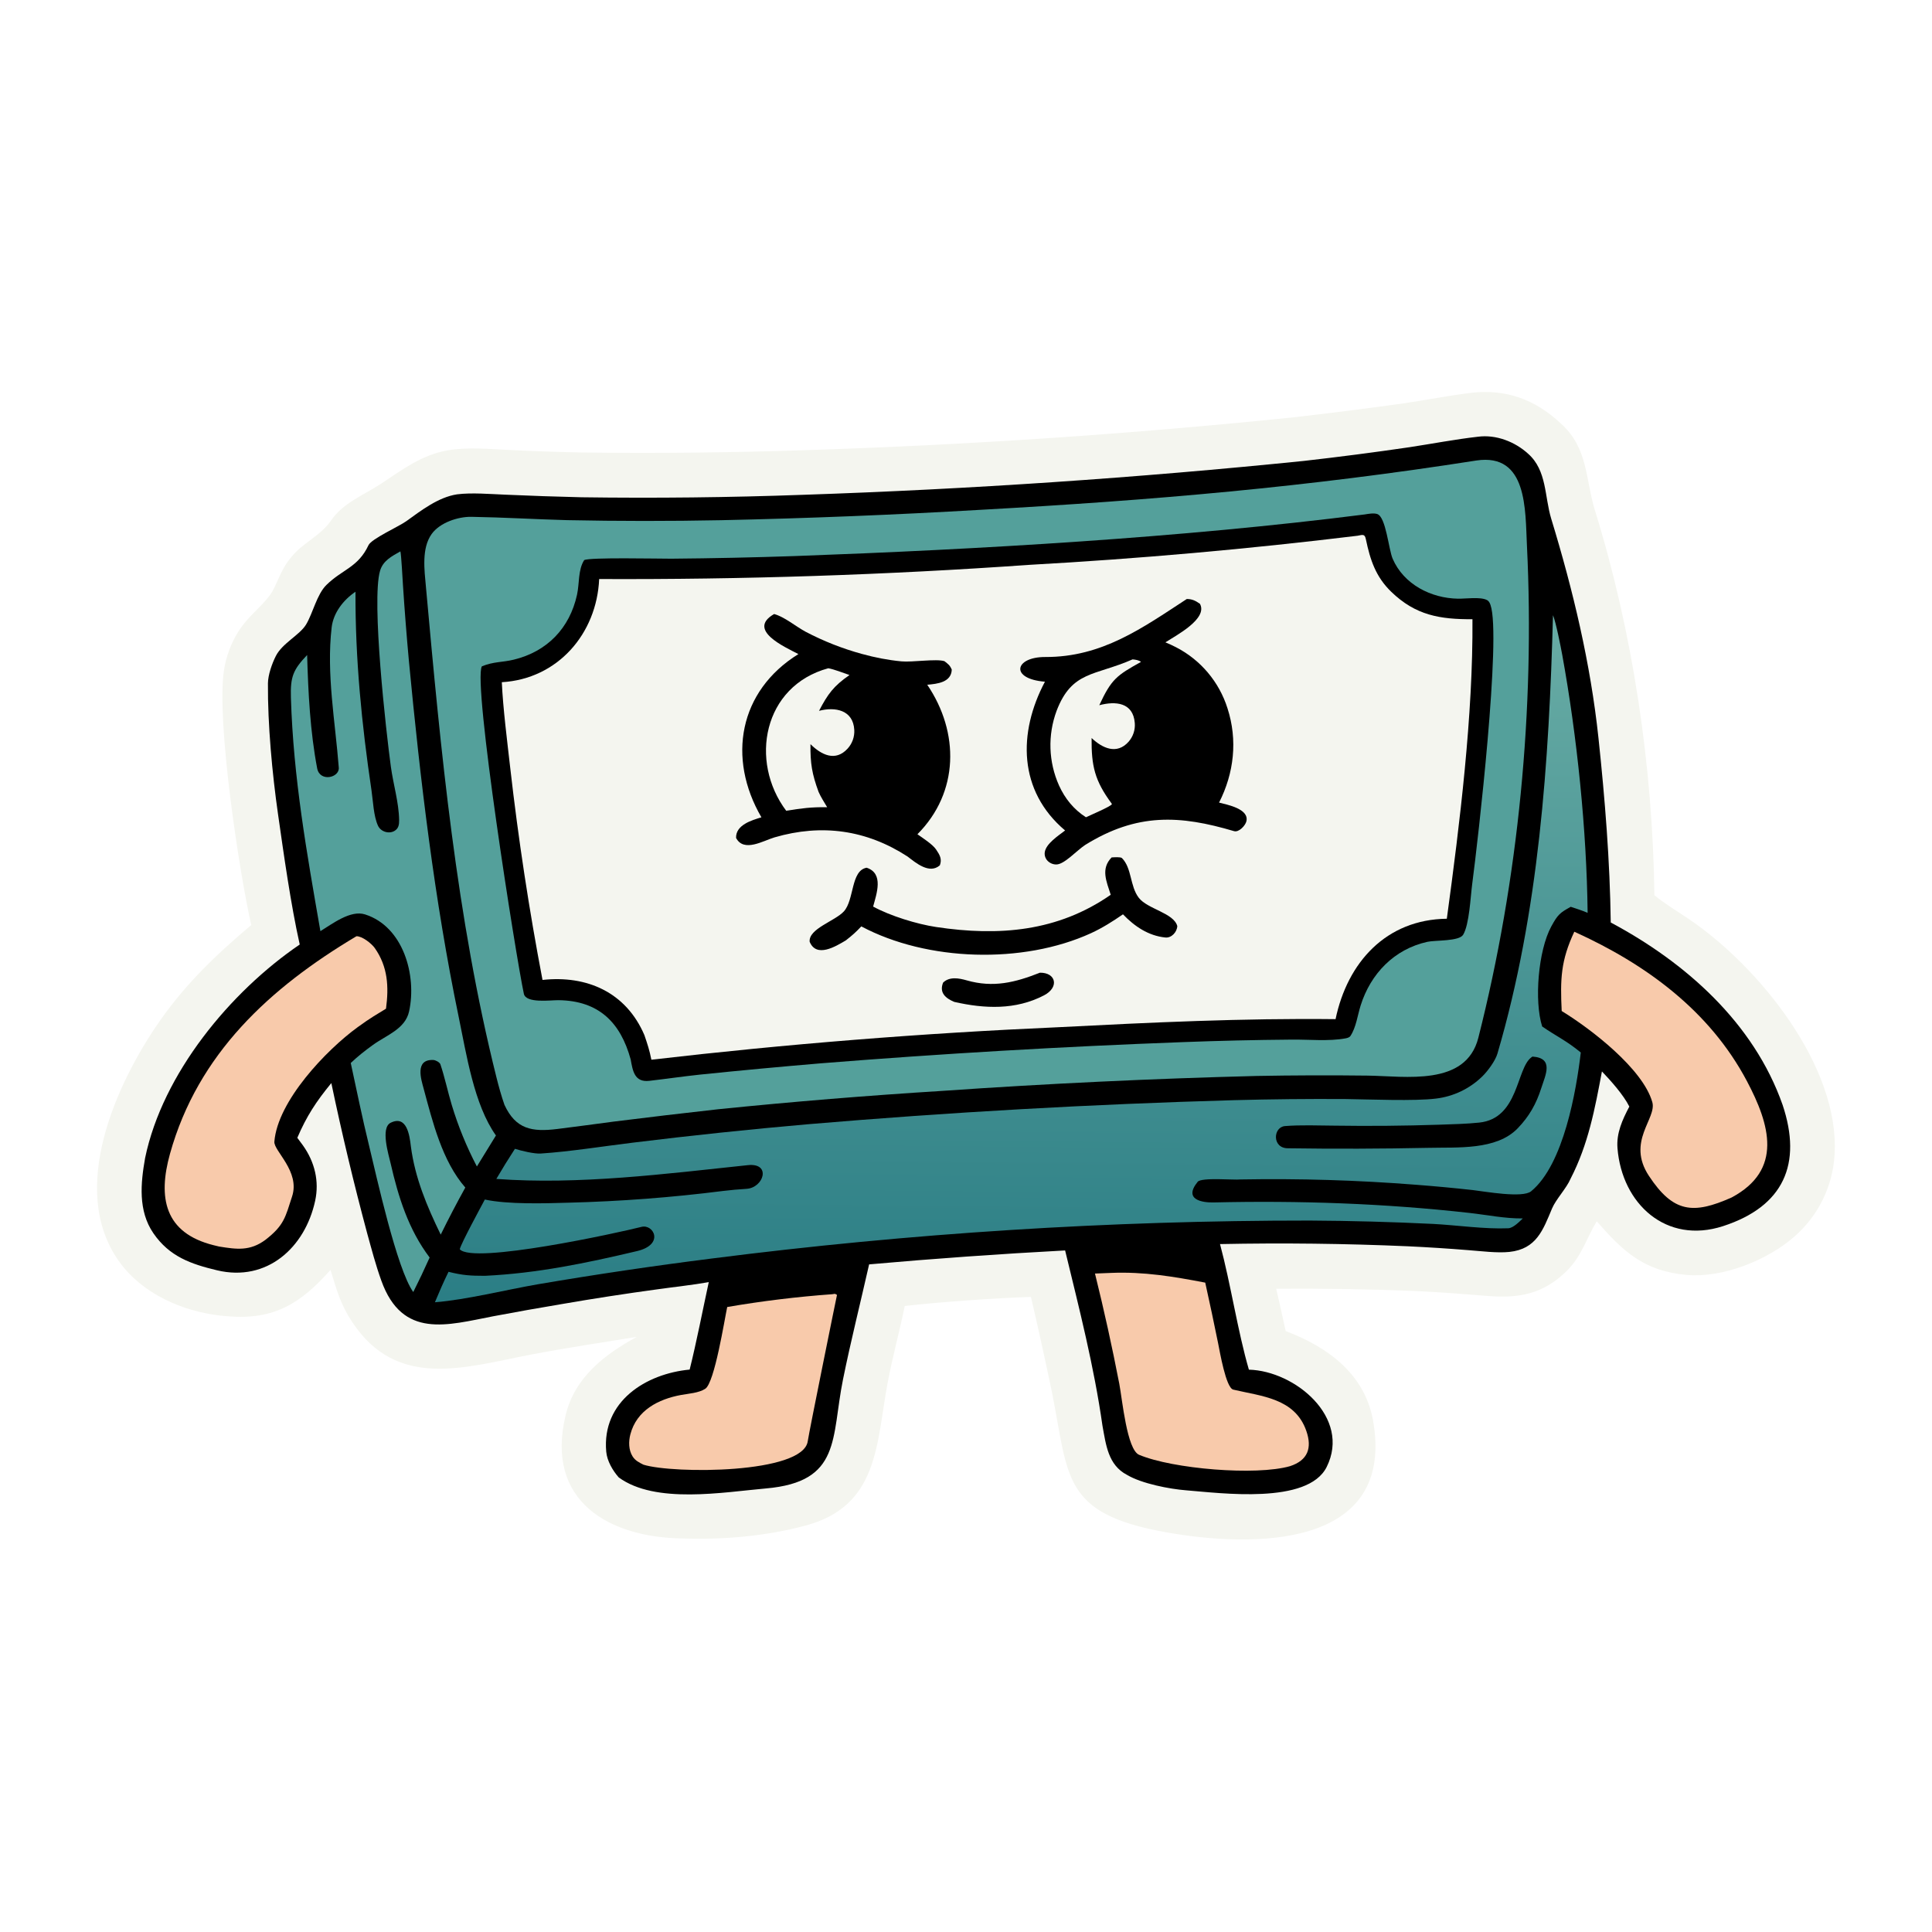
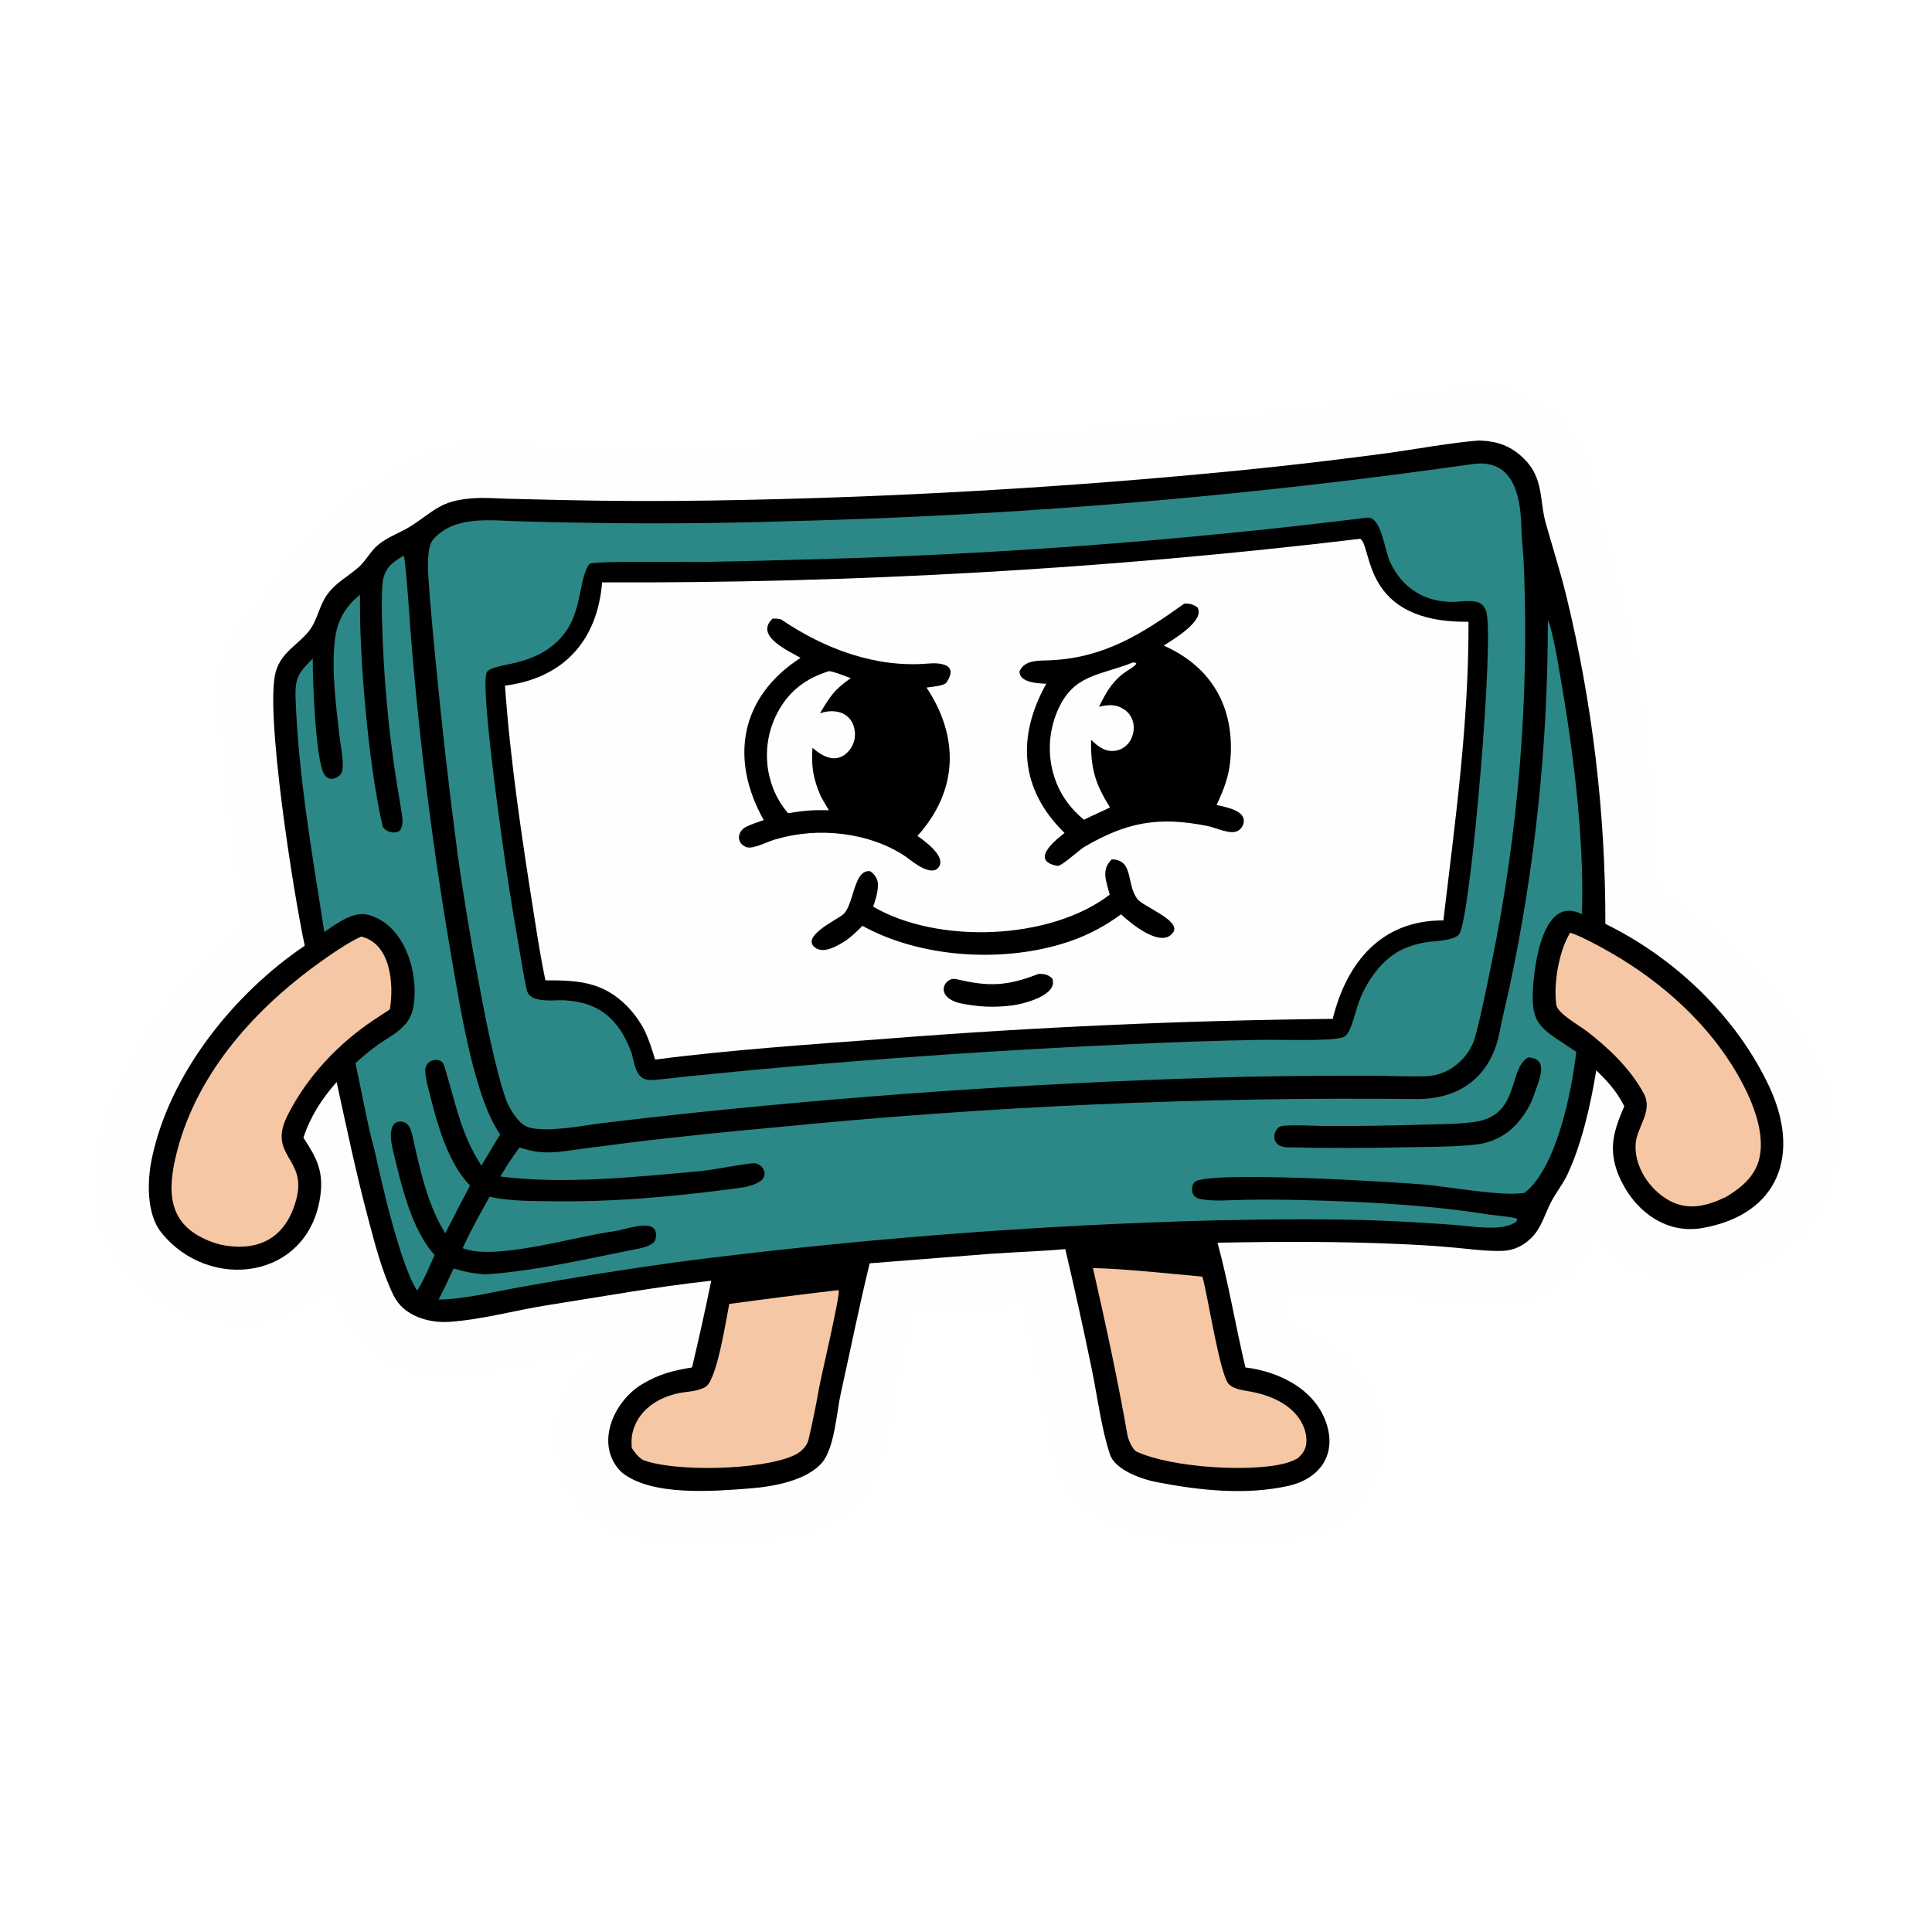
- <svg xmlns="http://www.w3.org/2000/svg" version="1.1" style="display: block;" viewBox="253.35 -198.03 1541.29 1541.29" width="1024" height="1024">
-   <defs>
-     <linearGradient id="Gradient1" gradientUnits="userSpaceOnUse" x1="1058.41" y1="842.501" x2="1063.74" y2="303.758">
-       <stop class="stop0" offset="0" stop-opacity="1" stop-color="rgb(43,126,133)" />
-       <stop class="stop1" offset="1" stop-opacity="1" stop-color="rgb(103,171,164)" />
-     </linearGradient>
-   </defs>
-   <path transform="translate(0,0)" fill="rgb(244,245,239)" d="M 1426.67 115.383 C 1454.43 112.099 1477.88 120.498 1498.22 139.555 C 1520.46 159.047 1518.05 184.312 1525.75 209.153 C 1556.12 307.152 1571.84 413.403 1573.18 516.141 C 1580.86 522.54 1592.28 529.524 1600.89 535.335 C 1655.75 572.377 1721.2 652.359 1716.93 722.974 C 1715.52 748.199 1703.99 771.791 1684.96 788.404 C 1663.49 807.283 1627.76 821.624 1598.92 819.066 C 1564.79 816.039 1548.06 800.212 1527.18 776.253 C 1518.81 790.114 1515.23 804.142 1503.07 816.059 C 1484.45 834.304 1465.19 837.854 1440.34 835.85 C 1421.38 834.321 1401.76 832.815 1382.69 831.904 C 1345.63 830.428 1308.55 829.814 1271.46 830.063 C 1274.1 841.147 1276.53 852.698 1279.03 863.846 C 1313.1 876.757 1341.57 898.14 1348.55 934.199 C 1367.7 1038.33 1251.82 1036.79 1182.64 1024.2 C 1100.6 1009.26 1106.06 980.553 1092.56 912.616 C 1087.28 887.22 1081.69 861.886 1075.81 836.622 C 1048.32 837.457 1002.38 840.696 975.141 843.845 C 970.947 864.277 965.083 885.604 961.331 905.931 C 952.389 954.376 954.166 1003.41 896.027 1019.01 C 864.72 1027.41 830.797 1030.44 797.941 1029.3 C 739.844 1028.6 687.956 1000.01 704.593 930.987 C 711.846 900.896 735.192 882.842 761.37 868.472 C 733.673 873.015 704.491 877.324 676.977 882.611 C 624.117 892.768 570.283 910.91 534.368 856.718 C 524.888 842.414 521.995 831.146 517.024 815.061 C 493.467 841.586 472.226 855.176 435.103 852.067 C 404.742 849.896 372.32 837.393 352.279 813.396 C 306.559 758.06 342.763 673.331 377.034 621.991 C 398.838 589.328 424.259 564.839 453.788 539.928 C 444.422 498.985 425.793 377.055 432.017 336.793 C 433.665 325.964 437.476 315.578 443.223 306.252 C 451.198 293.537 460.596 287.461 468.447 277.083 C 474.446 269.154 476.398 257.346 485.625 246.564 C 494.963 234.814 508.71 229.798 517.386 217.319 C 526.979 203.083 543.818 196.792 557.289 187.899 C 574.452 176.569 589.834 164.769 610.798 161.19 C 626.46 158.517 644.472 160.247 660.443 160.983 C 679.045 161.885 697.658 162.535 716.277 162.933 C 777.2 163.725 838.134 163.077 899.026 160.991 C 1027.77 156.816 1156.32 148.145 1284.45 134.994 C 1313.86 131.638 1343.22 127.924 1372.53 123.854 C 1390.4 121.207 1408.88 117.597 1426.67 115.383 z" />
-   <path transform="translate(0,0)" fill="rgb(0,0,0)" d="M 1432.37 150.383 C 1446.77 148.459 1461.93 154.319 1472.51 164.014 C 1487.51 177.355 1485.46 198.084 1490.87 215.809 C 1508.32 272.922 1522.24 331.274 1528.56 390.756 C 1533.74 439.464 1537.71 488.932 1538.35 537.906 C 1598.09 569.781 1652.47 617.97 1675.44 683.369 C 1691.25 730.514 1676.34 764.4 1627.98 780.13 C 1582.63 794.88 1547.31 762.448 1543.73 717.987 C 1542.76 705.962 1547.63 695.279 1553.18 684.777 C 1548.53 675.445 1538.47 664.209 1531.32 656.729 C 1525.71 686.597 1520.46 714.827 1506.36 742.198 C 1503.08 749.957 1494.62 758.67 1491.52 766.071 C 1484.32 783.214 1479.1 798.431 1457.45 800.714 C 1447.8 801.732 1435.03 800.072 1424.79 799.308 C 1408.66 797.999 1392.5 796.963 1376.34 796.203 C 1326.47 794.032 1276.55 793.451 1226.64 794.458 C 1235.23 826.445 1240.73 863.937 1249.68 894.651 C 1286.55 895.603 1331.32 932.931 1311.73 972.27 C 1296.67 1002.49 1227.17 993.07 1199.49 990.886 C 1186.37 989.851 1164.24 985.612 1152.42 978.575 C 1137.3 970.679 1135.67 954.529 1132.88 939.473 C 1126.15 892.026 1114.34 846.013 1103.07 799.533 C 1050.89 802.319 998.755 806.025 946.699 810.649 C 939.877 840.912 931.999 872.149 925.872 902.431 C 916.394 949.277 924.708 984.139 864.435 989.402 C 830.628 992.353 776.237 1002.1 746.948 980.591 C 742.125 975.124 737.651 967.45 736.988 960.107 C 733.352 919.859 768.741 897.857 803.537 894.584 C 808.964 872.936 813.994 846.865 818.79 824.801 C 806.552 827.02 790.659 828.727 778.151 830.499 C 752.367 834.001 726.648 837.971 701.008 842.405 C 682.901 845.437 664.825 848.654 646.783 852.055 C 610.293 859.089 574.392 870.47 557.566 823.641 C 553.083 811.167 549.826 798.737 546.296 785.959 C 535.641 746.253 526.098 706.257 517.676 666.018 C 505.617 680.706 497.96 692.358 490.539 709.674 C 492.102 711.696 493.623 713.751 495.1 715.836 C 504.519 729.129 508.099 744.435 504.797 759.806 C 496.738 797.326 466.271 824.871 426.538 815.383 C 405.762 810.423 388.502 804.467 375.702 785.792 C 363.41 767.857 365.554 745.838 369.127 725.721 C 383.076 658.459 436.961 593.276 492.47 555.468 C 485.3 523.447 479.823 484.145 475.14 451.438 C 470.517 419.155 466.854 379.85 467.108 347.145 C 467.16 340.422 470.323 331.425 473.407 325.317 C 478.573 315.089 492.325 308.691 497.493 300.26 C 502.967 291.179 506.098 276.131 513.785 268.595 C 526.563 256.066 538.973 254.709 547.335 236.896 C 549.738 231.777 571.471 222.071 577.43 217.792 C 589.239 209.311 602.906 198.644 617.936 196.342 C 629.642 194.849 644.301 196.126 656.334 196.606 C 676.609 197.506 696.892 198.197 717.181 198.679 C 776.132 199.5 835.094 198.845 894.012 196.715 C 1027.41 192.226 1160.62 183.214 1293.41 169.693 C 1321.62 166.504 1349.77 162.849 1377.85 158.73 C 1395.81 155.995 1414.42 152.418 1432.37 150.383 z" />
-   <path transform="translate(0,0)" fill="rgb(84,160,155)" d="M 1431.16 169.346 C 1472.07 163.241 1470.09 208.75 1471.5 237.307 C 1477.9 367.426 1464.79 503.567 1432.72 629.894 C 1422.8 668.964 1374.49 660.437 1344.29 660.059 C 1314.84 659.7 1285.39 659.791 1255.95 660.331 C 1172.33 662.461 1088.78 666.428 1005.33 672.23 C 945.604 675.945 885.952 680.828 826.413 686.876 C 798.528 689.981 770.664 693.276 742.824 696.762 C 727.882 698.723 712.856 700.812 697.902 702.649 C 677.757 705.125 664.812 702.851 655.794 683.396 C 653.299 676.26 651.211 668.711 649.375 661.365 C 617.401 533.445 605.009 401.243 593.149 270.208 C 591.935 256.801 589.539 239.419 597.692 228.014 C 604.205 218.902 618.682 214.102 629.421 214.275 C 654.684 214.684 680.454 216.244 705.694 216.927 C 746.707 217.758 787.733 217.772 828.746 216.968 C 897.973 215.464 967.166 212.689 1036.29 208.645 C 1173.56 201.02 1295.55 190.565 1431.16 169.346 z" />
-   <path transform="translate(0,0)" fill="rgb(0,0,0)" d="M 1342.09 212.373 C 1345.02 211.897 1349.18 211.104 1352.06 212.05 C 1359.03 214.338 1361.14 240.261 1364.37 247.717 C 1373.22 268.18 1394.93 279.245 1416.57 279.588 C 1422.61 279.684 1434.16 277.98 1439.42 280.574 C 1441.23 281.47 1441.81 282.844 1442.44 284.651 C 1451.15 309.524 1432.5 471.897 1427.82 507.263 C 1426.46 517.58 1425.54 539.409 1420.62 547.666 C 1417.42 553.035 1398.43 551.913 1392.02 553.336 C 1365.54 559.215 1346.8 578.767 1338.82 604.125 C 1336.39 611.849 1335.2 621.699 1330.66 628.459 C 1329.86 629.656 1328.11 630.093 1326.76 630.345 C 1313.36 632.834 1297.32 631.162 1283.59 631.337 C 1254.63 631.578 1225.67 632.248 1196.73 633.348 C 1100.53 636.926 1004.42 642.554 908.466 650.228 C 876.19 652.942 843.939 655.955 811.719 659.267 C 798.362 660.685 784.676 662.693 771.346 664.226 C 759.476 665.591 758.138 656.246 756.479 647.143 C 748.439 617.81 731.192 600.325 698.993 599.883 C 692.5 599.794 672.947 602.63 671.261 594.75 C 664.866 564.874 630.355 346.115 637.781 333.537 C 647.14 329.697 654.027 330.459 663.24 328.223 C 689.803 321.775 707.802 303.183 713.673 276.476 C 715.696 267.271 714.42 256.549 719.405 248.805 C 723.794 246.496 778.028 247.699 788.866 247.678 C 821.708 247.402 854.544 246.703 887.368 245.581 C 1035.09 240.213 1195.9 230.945 1342.09 212.373 z" />
-   <path transform="translate(0,0)" fill="rgb(244,245,239)" d="M 1336.39 229.363 C 1340.66 228.523 1342.13 227.863 1343.02 232.251 C 1346.44 248.635 1350.87 262.09 1363.17 274.012 C 1382.66 292.921 1402.16 296.093 1428.03 295.971 C 1428.58 372.678 1417.93 458.908 1407.58 534.907 C 1359.18 535.509 1328.29 569.661 1318.82 615.018 C 1244.69 614.177 1171.61 617.644 1097.63 621.455 C 989.147 626.197 880.865 634.845 773 647.383 C 771.466 639.66 769.958 635.198 767.423 627.738 C 752.799 593.59 721.586 579.862 686.148 583.733 C 675.452 527.769 666.872 471.422 660.426 414.811 C 658.061 393.932 654.599 366.85 653.687 346.211 C 698.27 343.616 729.408 307.578 731.35 263.904 C 845.82 264.405 960.268 260.632 1074.46 252.592 C 1162 247.713 1249.36 239.965 1336.39 229.363 z" />
-   <path transform="translate(0,0)" fill="rgb(0,0,0)" d="M 1200.13 279.833 C 1204.57 279.862 1207.16 281.254 1210.63 283.676 C 1217.1 295.567 1191.84 308.77 1183.07 314.402 C 1185.93 315.579 1188.75 316.877 1191.5 318.292 C 1211.17 328.404 1225.97 345.961 1232.61 367.052 C 1240.8 392.352 1237.87 418.725 1225.88 442.25 C 1232.24 443.905 1250.01 447.208 1247.69 457.123 C 1246.94 460.517 1241.73 466.18 1237.84 465.027 C 1194.72 452.248 1160.49 450.337 1119.09 476.027 C 1112.22 480.52 1102.4 491.706 1095.93 491.62 C 1093.28 491.602 1090.75 490.488 1088.94 488.543 C 1087.28 486.766 1086.51 484.345 1086.82 481.937 C 1087.74 475.013 1097.64 468.692 1103.05 464.498 C 1065.62 432.923 1065.38 386.5 1086.97 345.814 C 1058.77 343.571 1062.69 326.014 1087.28 326.107 C 1132.48 326.278 1164.6 303.041 1200.13 279.833 z" />
-   <path transform="translate(0,0)" fill="rgb(244,245,239)" d="M 1156.89 328.003 C 1159.19 328.204 1161.9 328.604 1163.61 330.003 C 1144.33 340.764 1140.04 343.61 1130.32 364.575 C 1143.27 361.13 1157.37 362.264 1158.65 378.822 C 1159.08 384.225 1157.31 389.573 1153.74 393.654 C 1144.36 404.27 1132.79 398.894 1124.19 390.734 C 1123.98 412.889 1126.63 424.693 1140.13 442.937 L 1140.4 443.536 C 1139.18 445.51 1123.47 452.112 1119.69 453.961 C 1109.97 447.726 1102.98 439.107 1098.22 428.634 C 1089.79 409.812 1089.09 388.438 1096.25 369.1 C 1108.5 336.979 1126.71 341.289 1156.89 328.003 z" />
-   <path transform="translate(0,0)" fill="rgb(0,0,0)" d="M 870.929 291.819 C 879.417 294.173 888.01 301.645 896.126 305.998 C 910.37 313.475 925.38 319.391 940.895 323.642 C 951.502 326.557 961.501 328.516 972.41 329.586 C 981.014 330.43 1000.38 327.334 1006.83 329.45 C 1009.9 331.911 1011.08 332.554 1012.64 336.184 C 1012.24 346.398 1001.05 347.536 993.08 348.235 C 1018.85 386.265 1018.54 434.073 985.246 467.512 C 989.457 470.496 997.293 475.53 1000.01 479.498 L 1000.35 480.002 C 1003.06 483.986 1005.01 487.388 1003.13 492.295 C 994.836 499.545 984.084 490.437 977.407 485.302 C 944.55 463.966 908.869 459.037 871.305 469.981 C 862.311 472.602 846.759 482.248 840.567 470.443 C 840.233 460.059 853.077 456.314 860.79 454.008 C 833.286 406.77 842.782 353.222 890.292 323.777 C 879.358 318.069 848.849 304.552 870.929 291.819 z" />
-   <path transform="translate(0,0)" fill="rgb(244,245,239)" d="M 914.142 335.081 C 918.876 335.96 926.289 338.824 931.047 340.497 C 918.32 349.292 913.688 355.749 906.752 369.047 C 919.714 365.656 933.992 368.392 934.868 384.268 C 935.173 389.744 933.263 395.113 929.568 399.166 C 919.746 409.921 908.487 404.096 899.918 395.638 C 899.738 411.04 901.131 419.376 906.382 433.717 C 908.078 437.624 911.002 442.21 913.228 445.946 C 900.753 445.75 892.823 446.771 880.547 448.768 C 850.901 409.23 862.159 349.243 914.142 335.081 z" />
-   <path transform="translate(0,0)" fill="rgb(0,0,0)" d="M 1140.17 485.997 C 1141.98 485.888 1147.11 485.492 1148.35 486.463 C 1156.43 494.524 1154.67 508.85 1161.83 518.184 C 1168.78 527.244 1189.67 530.207 1192.56 540.752 C 1192.34 545.522 1187.97 550.383 1183.03 549.882 C 1169.5 548.511 1158.42 540.993 1149.22 531.389 C 1141.07 537.008 1132.69 542.332 1123.68 546.454 C 1069.31 571.307 992.901 568.958 940.483 541.015 C 935.693 546.039 933.502 547.954 928.134 552.181 C 920.042 557.007 904.648 566.416 899.269 553.262 C 898.32 542.85 919.381 536.847 926.509 529.113 C 934.951 519.955 931.993 496.447 944.726 494.215 C 958.619 498.741 952.637 515.02 949.905 525.201 C 963.587 532.662 984.77 539.191 1000.12 541.504 C 1050.42 549.078 1097.28 545.141 1139.45 515.801 C 1136.04 505.063 1131.32 495.057 1140.17 485.997 z" />
-   <path transform="translate(0,0)" fill="rgb(0,0,0)" d="M 1082.97 577.961 C 1095.87 577.808 1098.52 589.617 1086.25 596.015 C 1063.57 607.844 1038.81 606.753 1014.6 601.247 C 1007.78 598.366 1002.45 594.021 1005.73 585.858 C 1010.79 580.911 1018.35 582.287 1024.52 584.06 C 1045.7 590.149 1063.19 585.779 1082.97 577.961 z" />
-   <path transform="translate(0,0)" fill="url(#Gradient1)" d="M 1492.28 292.747 C 1494.6 298.319 1498.45 317.756 1499.66 324.428 C 1511.48 389.29 1519.17 464.3 1519.91 530.208 C 1516 528.454 1510.59 526.794 1506.44 525.384 C 1497.7 530.187 1496 531.75 1490.91 541.081 C 1480.47 560.244 1477.19 600.701 1483.65 620.865 C 1495.21 628.873 1502.67 631.942 1514.45 641.617 C 1510.91 671.802 1500.88 730.986 1474.81 752.356 C 1468.02 757.92 1438.13 752.536 1428.35 751.378 C 1413.28 749.706 1398.19 748.294 1383.08 747.142 C 1336.17 743.46 1289.97 742.078 1242.94 742.902 C 1238.19 743.53 1211.84 741.063 1208.82 744.781 C 1197.07 759.245 1212.82 761.442 1221.56 761.239 C 1289.86 759.652 1357.69 762.004 1425.57 769.598 C 1439.74 771.183 1453.96 774.15 1468.2 774 C 1465.3 776.75 1460.51 781.685 1456.6 781.848 C 1437.78 782.636 1415.61 779.389 1396.79 778.383 C 1363.98 776.772 1331.13 775.875 1298.28 775.691 C 1138.76 775.645 979.407 785.76 821.177 805.975 C 774.857 811.815 728.668 818.655 682.643 826.491 C 656.785 830.947 625.171 838.932 600.302 840.882 C 603.869 832.348 607.101 824.87 611.166 816.574 C 622.563 819.42 628.504 819.766 640.198 819.774 C 682.009 817.78 720.972 809.651 761.545 800.051 C 783.679 794.814 774.727 778.28 765.111 780.731 C 746.374 785.507 630.559 810.78 620.141 798.574 C 621.076 794.096 637.143 764.559 640.142 758.924 C 658.348 762.869 687.762 762.024 706.973 761.435 C 748.142 760.392 789.233 757.273 830.088 752.092 C 836.286 751.329 842.673 750.77 848.905 750.387 C 862.611 749.544 868.929 729.493 849.959 731.492 C 784.443 738.396 715.2 747.349 649.314 742.479 C 654.067 734.353 659.014 726.343 664.151 718.454 C 669.19 720.071 679.647 722.558 684.682 722.228 C 708.216 720.686 734.278 716.444 757.894 713.583 C 804.518 707.839 851.24 702.924 898.039 698.841 C 1011.03 689.257 1124.27 682.861 1237.62 679.661 C 1267.37 678.862 1297.14 678.56 1326.91 678.756 C 1345.9 679.005 1382.16 680.531 1399.09 678.361 C 1412.93 676.682 1425.82 670.499 1435.8 660.766 C 1440.13 656.598 1446.25 648.322 1447.94 642.561 C 1481.09 529.752 1489.18 409.558 1492.28 292.747 z" />
-   <path transform="translate(0,0)" fill="rgb(0,0,0)" d="M 1475.88 644.876 C 1493.32 646.014 1486.23 659.64 1482.96 669.951 C 1478.94 682.593 1473.31 692.59 1464.09 702.137 C 1447.07 719.775 1415.89 717.104 1392.88 717.678 C 1355.51 718.453 1318.12 718.57 1280.75 718.027 C 1268.04 717.988 1268.92 701.117 1278.44 700.325 C 1290.86 699.293 1305.78 699.892 1318.3 699.98 C 1346.01 700.384 1373.72 700.133 1401.42 699.228 C 1411.97 698.856 1423.25 698.616 1433.52 697.529 C 1465.11 694.187 1462.92 654.192 1475.13 645.407 L 1475.88 644.876 z" />
-   <path transform="translate(0,0)" fill="rgb(84,160,155)" d="M 572.767 241.835 C 573.484 244.294 574.543 264.759 574.83 268.943 C 576.151 289.117 577.732 309.272 579.574 329.405 C 588.604 424.052 599.928 520.069 619.252 613.117 C 625.452 642.971 631.476 683.224 648.998 707.82 L 633.797 732.551 C 625.563 716.846 618.843 700.394 613.726 683.416 C 610.711 673.449 608.031 660.841 604.619 650.867 C 603.803 649.255 600.81 647.683 599.042 647.602 C 584.028 646.915 589.389 663.255 591.278 670.27 C 598.457 696.922 606.121 728.267 624.556 749.36 C 617.713 761.717 611.171 774.238 604.937 786.913 C 593.936 764.287 584.426 741.767 581.116 716.427 C 580.122 707.755 577.924 691.341 565.022 697.66 C 556.704 701.735 563.423 723.282 564.949 729.957 C 571.13 756.998 579.239 782.867 596.1 805.19 C 591.96 814.467 587.605 823.648 583.04 832.724 C 569.955 814.53 553.7 740.332 547.747 715.796 C 542.458 694.287 537.875 671.709 533.172 650.003 C 539.19 644.334 544.187 640.435 550.833 635.6 C 561.49 627.849 576.618 622.958 579.703 608.867 C 585.999 580.109 575.124 541.161 544.561 531.455 C 532.979 527.776 518.596 538.926 508.957 544.817 C 498.074 482.281 487.363 422.508 485.433 358.615 C 484.926 341.823 487.194 336.262 498.369 324.527 C 499.222 354.398 500.792 385.758 506.407 415.09 C 508.687 426.043 524.246 422.422 523.623 414.357 C 520.77 377.399 513.618 339.633 517.939 302.47 C 519.298 290.782 527.348 280.522 536.949 274.044 C 536.699 327.157 541.907 379.917 549.703 432.407 C 550.96 440.871 551.363 453.063 554.91 460.712 C 555.994 463.049 558.126 464.757 560.554 465.536 C 562.998 466.319 565.732 466.182 567.98 464.889 C 571.344 462.954 571.811 459.806 571.764 456.248 C 571.577 442.282 567.06 427.551 565.172 413.646 C 561.367 385.627 549.571 281.194 556.538 257.361 C 558.92 249.214 565.917 245.739 572.767 241.835 z" />
-   <path transform="translate(0,0)" fill="rgb(248,202,171)" d="M 537.71 548.872 C 542.257 548.737 549.777 554.66 552.358 558.335 C 562.82 573.234 563.626 589.271 561.29 606.669 C 553.889 611.259 549.223 613.752 538.768 621.356 C 513.459 639.763 474.819 680.369 472.23 712.761 C 471.64 720.142 492.932 736.429 486.371 756.462 C 481.034 772.756 480.182 779.394 465.12 791.055 C 452.784 800.227 442.154 798.669 428.117 796.41 C 426.64 796.066 425.166 795.711 423.695 795.343 C 384.512 785.523 379.227 757.373 388.96 722.431 C 411.223 642.508 468.839 589.895 537.71 548.872 z" />
-   <path transform="translate(0,0)" fill="rgb(248,202,171)" d="M 1509.28 545.269 C 1566.35 571.063 1617.27 608.321 1646.99 664.453 C 1665.34 699.109 1676.01 735.316 1634.71 757.329 C 1604.25 770.834 1588.32 769.654 1568.8 740.046 C 1550.68 712.571 1575.21 694.365 1571.52 681.259 C 1563.98 654.519 1522.1 622.482 1499.22 608.529 C 1498.01 583.024 1498.47 568.372 1509.28 545.269 z" />
-   <path transform="translate(0,0)" fill="rgb(248,202,171)" d="M 1139.85 817.449 C 1165.81 816.386 1189.61 820.363 1214.85 825.208 C 1218.41 841.229 1221.82 857.282 1225.08 873.367 C 1226.45 880.011 1231.32 909.167 1237.2 910.562 C 1259.66 915.895 1286.47 917.356 1295.52 943.583 C 1300.21 957.148 1296.71 966.972 1282.51 971.625 C 1255.42 979.414 1188.93 973.851 1162.09 962.572 C 1152.38 958.492 1148.71 918.664 1146.3 905.983 C 1140.59 876.482 1134.12 847.133 1126.89 817.966 L 1139.85 817.449 z" />
-   <path transform="translate(0,0)" fill="rgb(248,202,171)" d="M 917.318 834.45 C 920.07 834.115 918.876 833.819 921.079 834.992 C 921.048 834.841 898.835 944.061 897.75 951.73 C 894.054 977.84 790.486 977.84 766.693 970.457 C 763.246 968.727 760.081 967.184 757.97 963.787 C 754.783 958.659 754.749 951.943 756.235 946.263 C 761.271 927.012 778.572 918.158 796.743 914.817 C 802.695 913.723 810.878 913.276 816.033 909.856 C 823.464 904.926 831.35 854.579 833.498 844.663 C 861.255 839.897 889.228 836.488 917.318 834.45 z" />
+ <svg xmlns="http://www.w3.org/2000/svg" version="1.1" style="display: block;" viewBox="126.72 120.72 1805.56 1805.56" width="1024" height="1024">
+   <path transform="translate(0,0)" fill="rgb(254,254,254)" d="M 1500.19 484.346 C 1530.87 481.926 1559.44 490.91 1581.94 512.428 C 1598.3 528.205 1609.34 548.677 1613.55 571.011 C 1615.78 582.537 1616.82 593.155 1620.07 604.596 C 1625.85 624.963 1631.98 645.228 1636.99 665.801 C 1659.88 760.961 1672.64 858.277 1675.06 956.122 C 1756.33 1002.01 1852.56 1110.51 1840.01 1208.8 C 1827.09 1310 1680.85 1358.76 1616.04 1271.29 C 1609.71 1286.96 1603.21 1299.69 1590.98 1311.78 C 1577.61 1324.82 1560.49 1333.36 1542.03 1336.2 C 1519.66 1339.78 1477.62 1333.45 1452.25 1332.19 C 1409.75 1330.17 1367.2 1329.21 1324.65 1329.34 C 1327.07 1338.54 1329.33 1349.33 1331.62 1358.75 C 1340.65 1362.85 1349.27 1366.92 1357.89 1371.7 C 1438.23 1416.26 1439.68 1533.88 1341.33 1556.16 C 1297.35 1566.13 1257.41 1562.41 1213.39 1555.55 C 1192.97 1552.36 1172.55 1547.41 1154.73 1536.82 C 1110.04 1511.51 1109.94 1459.21 1100.98 1412.87 C 1096.17 1387.83 1090.75 1362.9 1084.74 1338.12 C 1052.21 1341.64 1011.16 1344.07 978.112 1346.53 C 971.105 1376.84 964.497 1407.24 958.29 1437.72 C 954.98 1453.9 952.047 1476.51 946.524 1491.23 C 942.407 1502.2 936.207 1512.26 928.266 1520.87 C 896.125 1555.75 840.258 1559.73 795.249 1561.49 C 777.131 1562.33 759.677 1560.93 741.708 1559.36 C 640.746 1550.51 615.841 1439.02 694.145 1378.99 C 676.878 1383.42 655.732 1385.85 637.796 1389.27 C 576.078 1401.03 502.748 1424.76 458.501 1363.26 C 448.471 1349.32 443.822 1334.8 438.183 1318.95 C 409.977 1345.96 378.781 1358.88 339.498 1354.94 C 263.345 1347.3 208.089 1289.42 218.92 1210.86 C 231.431 1120.11 289.675 1040.1 359.929 984.037 C 355.326 963.038 351.21 936.015 348.066 914.669 C 342.6 878.682 338.534 842.497 335.874 806.196 C 333.848 776.664 330.89 746.548 344.513 719.426 C 348.17 706.645 373.307 688.195 377.082 679.829 C 390.346 650.436 399.625 638.231 425.146 617.684 C 437.744 607.54 447.409 592.203 464.095 583.054 C 490.111 568.789 513.158 548.001 543.126 541.324 C 570.006 535.395 600.966 538.543 628.498 539.306 C 656.227 540.016 683.962 540.485 711.699 540.712 C 776.949 540.791 842.194 539.695 907.405 537.424 C 1105.85 531.104 1303.77 513.382 1500.19 484.346 z" />
+   <path transform="translate(0,0)" fill="rgb(0,0,0)" d="M 1508.91 532.406 C 1525.78 532.94 1538.42 537.121 1550.81 549.253 C 1569.7 567.754 1565.22 588.109 1571.41 609.976 C 1577.9 632.896 1584.86 654.564 1590.6 677.948 C 1614.98 778.179 1627.22 880.982 1627.03 984.138 C 1691.91 1015.86 1749.38 1070.68 1780.08 1135.99 C 1809.71 1199.06 1789.71 1255.44 1718.06 1268.32 C 1682.1 1274.78 1652.52 1250.61 1639.27 1218.77 C 1629.4 1194.31 1634.92 1177.22 1644.7 1154.59 C 1637.48 1140.37 1629.79 1132.08 1618.5 1121 C 1613.56 1152.14 1604.86 1190.23 1591.42 1218.66 C 1587.36 1227.25 1580.41 1236.03 1576.08 1244.48 C 1570.37 1255.62 1567.35 1267.89 1558.35 1277.09 C 1551.22 1284.37 1542.2 1289.15 1531.96 1289.68 C 1518.26 1290.37 1501.77 1288.17 1488.03 1286.88 C 1471.97 1285.39 1455.87 1284.28 1439.76 1283.57 C 1379.6 1280.76 1324.63 1281.01 1264.55 1282.1 C 1275.05 1320.53 1281.39 1359.89 1290.63 1398.67 C 1323.01 1402.61 1357.55 1419.96 1367.11 1453.52 C 1375.35 1482.43 1358.2 1503.39 1330.45 1509.45 C 1290.92 1518.09 1248.93 1513.74 1209.35 1506.15 C 1195.39 1503.77 1168.99 1494.98 1164.01 1479.9 C 1156.15 1456.12 1152.39 1426.73 1147.35 1401.76 C 1139.53 1363.76 1131.18 1325.87 1122.3 1288.1 C 1099.91 1290.08 1074.67 1290.9 1051.81 1292.52 L 939.498 1301.36 C 929.672 1341.46 921.605 1381.98 912.623 1422.29 C 908.503 1440.78 906.834 1471.98 895.795 1486.63 C 881.602 1504.53 848.901 1510.08 827.766 1511.73 C 793.036 1514.43 735.799 1519.19 707.874 1496.86 C 681.677 1471.7 699.882 1430.26 726.95 1414.24 C 743.177 1404.63 755.18 1401.77 773.495 1398.66 C 779.889 1371.74 785.864 1344.73 791.417 1317.62 C 740.415 1323.21 689.089 1332.51 638.377 1340.48 C 608.012 1345.25 577.453 1353.94 546.804 1356.05 C 527.044 1357.4 503.855 1350.42 494.585 1331.47 C 483.574 1308.98 477.217 1283.51 470.776 1259.41 C 459.514 1217.26 450.616 1174.51 441.306 1131.92 C 427.243 1148.02 417.031 1163.73 410.274 1183.98 C 422.549 1202.67 429.466 1215.19 425.976 1239.12 C 414.664 1316.69 322.15 1328.56 277.339 1272.41 C 263.741 1255.37 264.162 1225.27 268.483 1204.1 C 284.694 1124.68 345.196 1049.32 411.538 1004.53 C 401.486 958.484 373.705 784 384.558 748.035 C 389.952 730.161 404.397 724.007 415.174 710.817 C 423.39 700.762 424.811 686.938 432.477 676.393 C 440.706 665.076 451.465 659.893 461.64 651.027 C 468.742 644.84 472.924 635.84 480.124 629.876 C 488.832 622.664 500.29 618.765 509.9 612.873 C 519.479 607.001 527.886 599.699 537.762 594.172 C 547.16 588.912 558.75 587.029 569.433 586.33 C 579.843 585.649 590.604 586.509 601.029 586.821 L 649.557 587.984 C 697.05 589.08 744.56 589.244 792.059 588.476 C 957.431 585.901 1122.62 576.45 1287.21 560.147 C 1332.78 555.578 1378.26 550.246 1423.65 544.152 C 1448.71 540.681 1484.73 534.161 1508.91 532.406 z" />
+   <path transform="translate(0,0)" fill="rgb(44,136,134)" d="M 1503.39 554.365 C 1540.61 549.329 1547.53 583.314 1548.42 611.577 C 1548.85 625.363 1550.57 639.635 1551.02 653.722 C 1555.61 776.048 1545.58 898.484 1521.16 1018.43 C 1516.37 1042.15 1511.6 1066.36 1505.34 1089.67 C 1499.98 1109.65 1480.75 1125.79 1459.91 1126.49 C 1442.24 1127.08 1423.69 1126.03 1405.83 1125.99 C 1367.4 1125.95 1328.97 1126.29 1290.55 1127.01 C 1119.96 1131.46 949.602 1142.52 779.867 1160.15 C 749.794 1163.28 719.747 1166.66 689.731 1170.3 C 671.097 1172.64 640.155 1179.01 621.912 1174.63 C 612.081 1172.26 604.641 1159.55 600.37 1150.53 C 590.106 1122.49 579.408 1067.72 573.983 1037.86 C 566.553 998.694 560.057 959.359 554.5 919.886 C 546.641 860.54 539.856 801.058 534.149 741.467 C 531.496 714.831 529.004 688.153 527.156 661.447 C 526.512 652.129 525.333 631.745 531.801 624.554 C 551.713 602.415 584.452 607.105 611.191 607.877 C 632.098 608.514 653.011 608.98 673.926 609.275 C 735.706 610.32 797.503 609.873 859.262 607.934 C 1074.84 602.731 1289.92 584.844 1503.39 554.365 z" />
+   <path transform="translate(0,0)" fill="rgb(0,0,0)" d="M 1404.97 604.415 C 1406.04 604.538 1406.97 604.589 1408 604.985 C 1418.14 608.848 1421.17 635.948 1425.74 645.819 C 1437.22 670.636 1458.62 683.831 1485.93 683.204 C 1492.79 683.046 1502.06 681.203 1508.49 683.828 C 1511.78 685.17 1514.02 687.884 1515.36 691.112 C 1523.96 711.855 1502.08 967.796 1491.11 992.583 C 1487.68 1000.33 1465.41 1000.1 1457.69 1001.57 C 1451.22 1002.79 1444.61 1004.75 1438.56 1007.39 C 1419.01 1015.93 1404.08 1037.21 1396.87 1056.63 C 1393.93 1064.54 1392.23 1072.89 1389.06 1080.72 C 1387.66 1084.18 1385.49 1088.87 1381.72 1090.17 C 1370.27 1094.1 1320.51 1092.16 1304.77 1092.52 C 1265.68 1093.23 1226.6 1094.5 1187.54 1096.35 C 1068.58 1101.59 949.762 1109.67 831.185 1120.58 L 768.563 1126.72 C 757.887 1127.85 747.324 1129.28 736.613 1130.07 C 721.173 1131.21 720.151 1116.78 717.149 1105.26 C 706.001 1074.43 687.456 1057.04 653.732 1055.53 C 644.245 1055.11 621.859 1058.65 619.062 1046.09 C 616.136 1032.94 613.954 1018.99 611.67 1005.65 C 605.666 971.5 600.293 937.236 595.554 902.883 C 593.001 884.286 575.08 755.692 582.069 748.327 C 590.673 739.26 628.165 744.787 653.254 713.959 C 671.292 691.794 667.187 661.412 677.736 647.508 C 685.039 644.735 767.89 646.153 782.065 645.941 C 819.523 645.264 856.976 644.348 894.422 643.193 C 1065.13 638.419 1235.51 625.479 1404.97 604.415 z" />
+   <path transform="translate(0,0)" fill="rgb(254,254,254)" d="M 1396.64 624.416 L 1397.81 624.147 C 1409.67 631.052 1398.59 702.949 1499.12 701.808 C 1499.39 796.804 1486.78 887.269 1475.63 980.914 C 1417.73 980.533 1385.25 1020.15 1372.22 1072.91 C 1233.41 1074.36 1094.68 1080.52 956.283 1091.37 C 886.457 1096.65 807.799 1101.89 738.97 1110.98 C 735.676 1100.47 733.825 1093.88 729.181 1083.87 C 724.707 1075.17 718.913 1067.22 712.004 1060.29 C 689.497 1037.92 665.839 1036.82 636.425 1036.9 C 632.364 1017.84 629.057 996.476 626 977.143 C 614.819 906.426 603.679 832.875 598.654 761.494 C 653.254 754.443 684.959 719.714 689.434 665.001 C 925.778 665.959 1161.96 652.405 1396.64 624.416 z" />
+   <path transform="translate(0,0)" fill="rgb(0,0,0)" d="M 848.743 698.843 C 850.886 698.78 855.407 698.725 857.168 699.919 C 897.331 727.132 945.117 745.069 994.317 740.829 C 1004.36 739.963 1023.25 740.867 1011.19 758.66 C 1009.16 761.662 996.813 762.731 992.599 763.261 C 1023.52 809.823 1022.07 859.911 984.121 901.936 C 989.616 905.822 1011.35 920.835 1004.03 931.101 C 997.433 940.371 980.529 926.849 974.148 921.976 C 940.488 898.545 891.359 893.3 852.786 904.865 C 846.076 905.988 831.192 914.644 824.553 912.468 C 814.684 909.234 815.125 897.587 824.464 893.187 C 829.064 891.02 834.83 889.019 840.445 887.116 C 808.359 829.752 818.435 772.062 874.875 735.528 C 862.873 728.575 831.718 714.862 848.743 698.843 z" />
+   <path transform="translate(0,0)" fill="rgb(254,254,254)" d="M 901.425 747.941 C 905.351 748.038 917.362 752.87 921.784 754.493 C 906.21 765.48 902.882 770.942 893.006 787.343 C 908.022 782.093 923.83 787.194 925.629 804.625 C 926.293 810.948 924.363 817.27 920.281 822.145 C 909.45 834.964 896.328 828.642 886.015 819.553 C 884.826 837.229 886.67 848.34 893.615 864.488 C 895.84 868.87 898.846 873.663 901.383 877.939 C 885.927 877.553 878.526 878.267 863.181 880.67 C 856.034 872.147 851.049 863.462 847.61 852.853 C 840.615 831.265 842.503 807.78 852.856 787.586 C 863.73 766.705 879.385 754.875 901.425 747.941 z" />
+   <path transform="translate(0,0)" fill="rgb(0,0,0)" d="M 1233.56 684.793 C 1238.44 684.539 1241.71 685.575 1245.73 688.256 C 1253.55 700.563 1222.82 718.555 1214.23 724.091 L 1215.02 724.44 C 1259.33 744.191 1280.67 782.108 1276.58 830.682 C 1275.21 846.833 1270.4 858.396 1263.73 873.025 C 1271.7 874.922 1291.22 878.002 1288.97 889.564 C 1288.39 892.717 1286.47 895.463 1283.71 897.103 C 1276.87 901.206 1263.66 894.369 1255.2 892.668 C 1208.78 883.343 1179 889.382 1139.67 912.429 C 1134.21 916.054 1118.49 930.54 1115.04 929.935 C 1086.75 924.964 1117.16 902.831 1121.59 899.131 C 1079.95 858.553 1076.71 809.5 1104.51 759.738 C 1096.76 759.314 1079.54 758.882 1079.46 748.15 C 1084.5 736.767 1098.32 738.313 1109.45 737.737 C 1159.48 735.145 1194.3 712.832 1233.56 684.793 z" />
+   <path transform="translate(0,0)" fill="rgb(254,254,254)" d="M 1185.17 739.945 L 1187.62 739.844 L 1188.74 740.995 C 1186.52 744.253 1180.11 747.371 1176.58 750.071 C 1165.26 758.74 1159.92 768.909 1153.8 781.226 C 1162.68 779.275 1169.38 778.424 1177.41 783.815 C 1193.22 794.43 1186.66 821.126 1167.51 822.498 C 1158.43 823.148 1152.55 817.779 1146.4 812.173 C 1145.98 838.546 1149.89 852.698 1164.09 875.284 C 1156.76 879.059 1147.66 882.765 1139.64 886.83 C 1128.01 876.913 1119.74 866.521 1113.98 852.254 C 1105.41 830.564 1105.8 806.363 1115.04 784.953 C 1129.97 750.597 1153.54 752.546 1185.17 739.945 z" />
+   <path transform="translate(0,0)" fill="rgb(0,0,0)" d="M 1165.75 923.803 C 1186.78 924.357 1178.95 947.381 1189.81 961.041 C 1195.56 968.276 1230.63 981.026 1223.16 991.98 C 1212.45 1007.68 1183.77 984.002 1174.38 975.196 C 1157.23 987.964 1137.91 997.505 1117.34 1003.35 C 1059.49 1020.25 985.996 1015.34 932.719 985.953 C 927.205 991.478 924.171 994.505 917.989 999.185 C 910.322 1004.16 896.389 1013.01 887.988 1005.92 C 875.879 995.694 907.571 980.951 914.265 975.626 C 925.108 966.999 924.095 932.691 940.033 934.943 C 942.941 936.862 945.175 939.644 946.421 942.899 C 948.874 949.173 945.054 961.84 942.703 968.023 C 1003.01 1003.26 1108.07 999.555 1163.81 956.845 C 1160.65 944.238 1155.44 933.83 1165.75 923.803 z" />
+   <path transform="translate(0,0)" fill="rgb(0,0,0)" d="M 1096.96 1030.98 C 1101.98 1030.58 1106.47 1031.47 1110.1 1035.18 C 1116.02 1050.7 1083.47 1058.98 1072.64 1060.35 C 1054.97 1062.59 1040.24 1061.71 1023 1058.09 L 1022.13 1057.83 C 999.44 1051.02 1010.07 1033.26 1020.33 1035.73 C 1050.58 1043.03 1068.01 1042.31 1096.96 1030.98 z" />
+   <path transform="translate(0,0)" fill="rgb(44,136,134)" d="M 1573.25 700.761 C 1576.04 704.044 1580.82 729.75 1581.88 735.534 C 1595.28 809.212 1607.74 900.409 1605.12 975.147 C 1572.18 958.202 1562.82 1011.02 1560.41 1032.76 C 1555.15 1080.12 1565.2 1080.18 1599.82 1103.69 C 1599.73 1104.54 1599.64 1105.39 1599.54 1106.24 C 1595.22 1142.61 1580.99 1212.47 1551.56 1235.49 C 1531.32 1239.16 1480.82 1229.8 1458.13 1227.8 C 1432.02 1225.5 1253.79 1214.41 1243.07 1225.55 C 1241.14 1227.55 1240.62 1230.04 1240.75 1232.73 C 1240.95 1237.07 1243.29 1240.07 1247.59 1241.03 C 1260.73 1243.96 1276.58 1242.14 1290.1 1242.01 C 1307.71 1241.73 1325.33 1241.8 1342.93 1242.23 C 1400.91 1243.67 1459.35 1246.6 1516.61 1255.53 C 1521.58 1256.31 1542.88 1258.17 1544.82 1259.97 L 1543.67 1262.48 C 1531.54 1271.93 1501.89 1266.73 1486.61 1265.53 C 1466.62 1264.02 1446.6 1262.8 1426.58 1261.86 C 1375.45 1259.48 1314.96 1260.14 1263.46 1261.19 C 1094.92 1265.61 926.72 1278.63 759.51 1300.2 C 710.887 1306.94 662.406 1314.67 614.097 1323.38 C 589.488 1327.64 561.106 1334.94 536.585 1335.23 C 541.767 1325.3 545.992 1316.36 550.647 1306.19 C 561.916 1309.61 567.668 1310.55 579.374 1311.74 C 626.402 1308.99 678.861 1296.27 725.227 1287.31 C 729.32 1286.33 737.794 1283.96 739.237 1279.21 C 744.715 1256.27 711.367 1270.11 700.814 1271.4 C 666.812 1275.54 591.827 1298.77 560.484 1287.72 L 559.122 1287.23 C 565.426 1272.69 576.595 1253.09 584.238 1239.11 L 586.016 1239.5 C 604.142 1243.3 623.092 1243.09 641.549 1243.37 C 699.735 1244.25 757.655 1238.95 815.271 1231.26 C 823.221 1230.18 829.859 1229.16 836.831 1224.87 C 846.064 1219.18 839.316 1206.87 830.118 1207.84 C 813.24 1209.63 795.469 1213.95 778.595 1215.46 C 718.528 1220.81 654.314 1227.71 594.324 1220.27 C 599.771 1210.89 605.747 1201.81 612.222 1193.1 C 634.76 1200.77 648.782 1197.2 671.865 1194.16 C 687.335 1192.13 703.039 1190.06 718.538 1188.13 C 761.828 1182.96 805.193 1178.43 848.619 1174.55 C 1048.63 1154.59 1249.58 1145.67 1450.57 1147.85 C 1492.52 1148 1520.63 1125.41 1528.27 1084.78 C 1530.67 1072.03 1534.14 1058.47 1536.91 1045.72 C 1561.26 932.351 1573.44 816.711 1573.25 700.761 z" />
+   <path transform="translate(0,0)" fill="rgb(0,0,0)" d="M 1554.9 1108.91 C 1575.82 1110 1564.11 1131.93 1560.37 1143.83 C 1557.08 1154.3 1549.03 1166.71 1541.07 1174.23 C 1533.53 1181.42 1524.22 1186.49 1514.09 1188.93 C 1498.82 1192.58 1463.53 1192.5 1446.28 1192.79 C 1407.11 1193.75 1367.92 1193.8 1328.75 1192.93 C 1312.14 1191.52 1317.01 1173.92 1324.92 1172.96 C 1335.66 1171.67 1357.22 1173.06 1368.47 1173.06 C 1396.85 1173.13 1425.22 1172.72 1453.57 1171.82 C 1470.25 1171.36 1487.22 1171.51 1503.78 1169.38 C 1547.32 1163.77 1535.9 1121.2 1554.11 1109.41 C 1554.37 1109.24 1554.64 1109.08 1554.9 1108.91 z" />
+   <path transform="translate(0,0)" fill="rgb(44,136,134)" d="M 503.981 639.929 C 505.964 642.563 510.264 710.658 510.971 718.34 C 519.366 820.598 532.409 922.421 550.06 1023.49 C 557.384 1065.59 570.367 1147.32 594.174 1180.89 C 588.214 1190.55 582.367 1200.28 576.635 1210.08 C 556.857 1179.76 552.152 1149.81 541.777 1116.46 C 538.973 1107.45 522.995 1110.47 524.113 1122.39 C 524.716 1128.81 526.026 1134.99 527.92 1141.38 C 534.788 1169.53 545.228 1207.77 565.99 1228.58 C 558.179 1243.43 550.476 1258.34 542.882 1273.3 C 527.146 1248.42 519.917 1216.81 513.557 1188.33 C 511.928 1181.92 510.86 1169.64 502.236 1168.94 C 488.156 1167.81 492.1 1188.33 494.083 1196.44 C 501.691 1227.53 511.038 1269.59 532.867 1293.53 C 527.969 1304.74 523.096 1316.51 516.616 1326.86 C 501.082 1303.57 483.284 1226.1 476.974 1196.52 C 470.127 1172.31 464.471 1139.41 458.905 1114.31 C 465.652 1108.14 470.2 1104.45 477.297 1099.04 C 491.257 1088.27 508.891 1082.45 512.781 1063.04 C 519.092 1031.56 505.137 984.11 470.257 975.555 C 456.688 972.227 440.987 984.072 429.831 991.708 C 418.525 919.321 405.387 845.43 402.923 771.943 C 402.307 753.601 406.62 748.58 419.043 736.202 C 418.709 754.718 421.717 832.258 429.776 844.41 C 431.189 846.54 433.207 848.259 435.84 848.534 C 438.435 848.804 441.349 847.579 443.387 846.009 C 446.074 843.939 446.798 841.418 446.961 838.149 C 447.461 828.156 444.878 817.02 443.772 807.022 C 440.631 778.611 436.447 747.494 439.67 718.926 C 441.672 701.172 449.104 687.764 463.186 676.565 C 462.271 731.987 470.643 833.216 484.166 892.311 C 485.22 896.917 493.999 900.886 500.128 897.302 C 503.78 892.681 503.072 886.34 502.178 880.778 C 499.376 863.346 496.279 846.092 493.99 828.569 C 488.503 788.161 485.154 747.491 483.957 706.73 C 483.531 693.798 483.164 680.902 484.063 667.963 C 485.124 652.691 491.681 647.29 503.981 639.929 z" />
+   <path transform="translate(0,0)" fill="rgb(245,199,165)" d="M 464.244 995.984 C 492.174 1002.59 494.947 1040.93 491.058 1064.06 L 476.735 1073.46 C 442.969 1095.86 413.984 1126.53 395.554 1162.9 C 376.314 1200.87 413.45 1202.65 403.893 1240.49 C 394.663 1277.03 369.151 1291.4 332.888 1283.89 C 330.211 1283.22 327.57 1282.42 324.976 1281.48 C 286.574 1267.55 282.386 1239.78 290.407 1204.04 C 307.488 1127.93 361.647 1066.49 423.354 1021.72 C 434.95 1013.31 451.181 1001.94 464.244 995.984 z" />
+   <path transform="translate(0,0)" fill="rgb(245,199,165)" d="M 1594.07 992.412 C 1602.49 994.833 1616.59 1002.49 1624.74 1006.93 C 1671.93 1032.64 1716.46 1070.16 1745.22 1116.01 C 1759.8 1139.27 1777.5 1174.7 1770.92 1203.27 C 1767.04 1220.1 1753.98 1230.74 1739.99 1239.22 C 1722.39 1247.58 1704.75 1252.73 1686.35 1242.48 C 1668.1 1232.32 1653.43 1210.27 1655.4 1189 C 1656.85 1173.45 1671.71 1159 1662.92 1142.61 C 1650.47 1119.58 1630.51 1100.63 1610.07 1084.72 C 1602.91 1079.15 1582.3 1067.98 1581.16 1059.72 C 1578.42 1039.77 1583.62 1009.62 1594.07 992.412 z" />
+   <path transform="translate(0,0)" fill="rgb(245,199,165)" d="M 1148.13 1305.77 C 1178.67 1306.49 1219.47 1311.04 1250.41 1313.79 C 1255.29 1330.23 1266.75 1405.89 1275.08 1414.23 C 1280.29 1419.45 1289.67 1420.1 1296.61 1421.47 C 1310.93 1424.29 1325.05 1429.67 1335.62 1440.12 C 1343.01 1447.43 1348.06 1457.7 1347.63 1468.27 C 1347.36 1475.02 1344.28 1479.27 1339.42 1483.65 C 1335.93 1485.53 1332.25 1487.02 1328.43 1488.09 C 1296.43 1496.95 1221.9 1492.47 1189.13 1477.45 C 1185.04 1475.64 1181.07 1465.86 1180.35 1461.73 C 1171.15 1409.19 1159.96 1357.78 1148.13 1305.77 z" />
+   <path transform="translate(0,0)" fill="rgb(245,199,165)" d="M 909.878 1326.44 L 910.473 1326.76 C 912.148 1331.06 893.942 1407.58 892.198 1417.83 C 890.022 1430.62 885.504 1453.09 882.275 1466.28 C 880.623 1473.03 874.264 1478.53 868.099 1481.14 C 837.366 1494.76 757.506 1496.51 727.578 1485.15 C 722.639 1481.93 720.346 1478.69 717.135 1473.9 C 716.853 1469.52 716.702 1465.03 717.616 1460.72 C 722.174 1439.22 741.079 1426.65 761.581 1422.61 C 769.289 1421.1 779.939 1421.04 786.528 1416.5 C 796.896 1409.35 805.486 1353.08 808.228 1339.31 C 842.073 1334.72 875.958 1330.43 909.878 1326.44 z" />
</svg>
